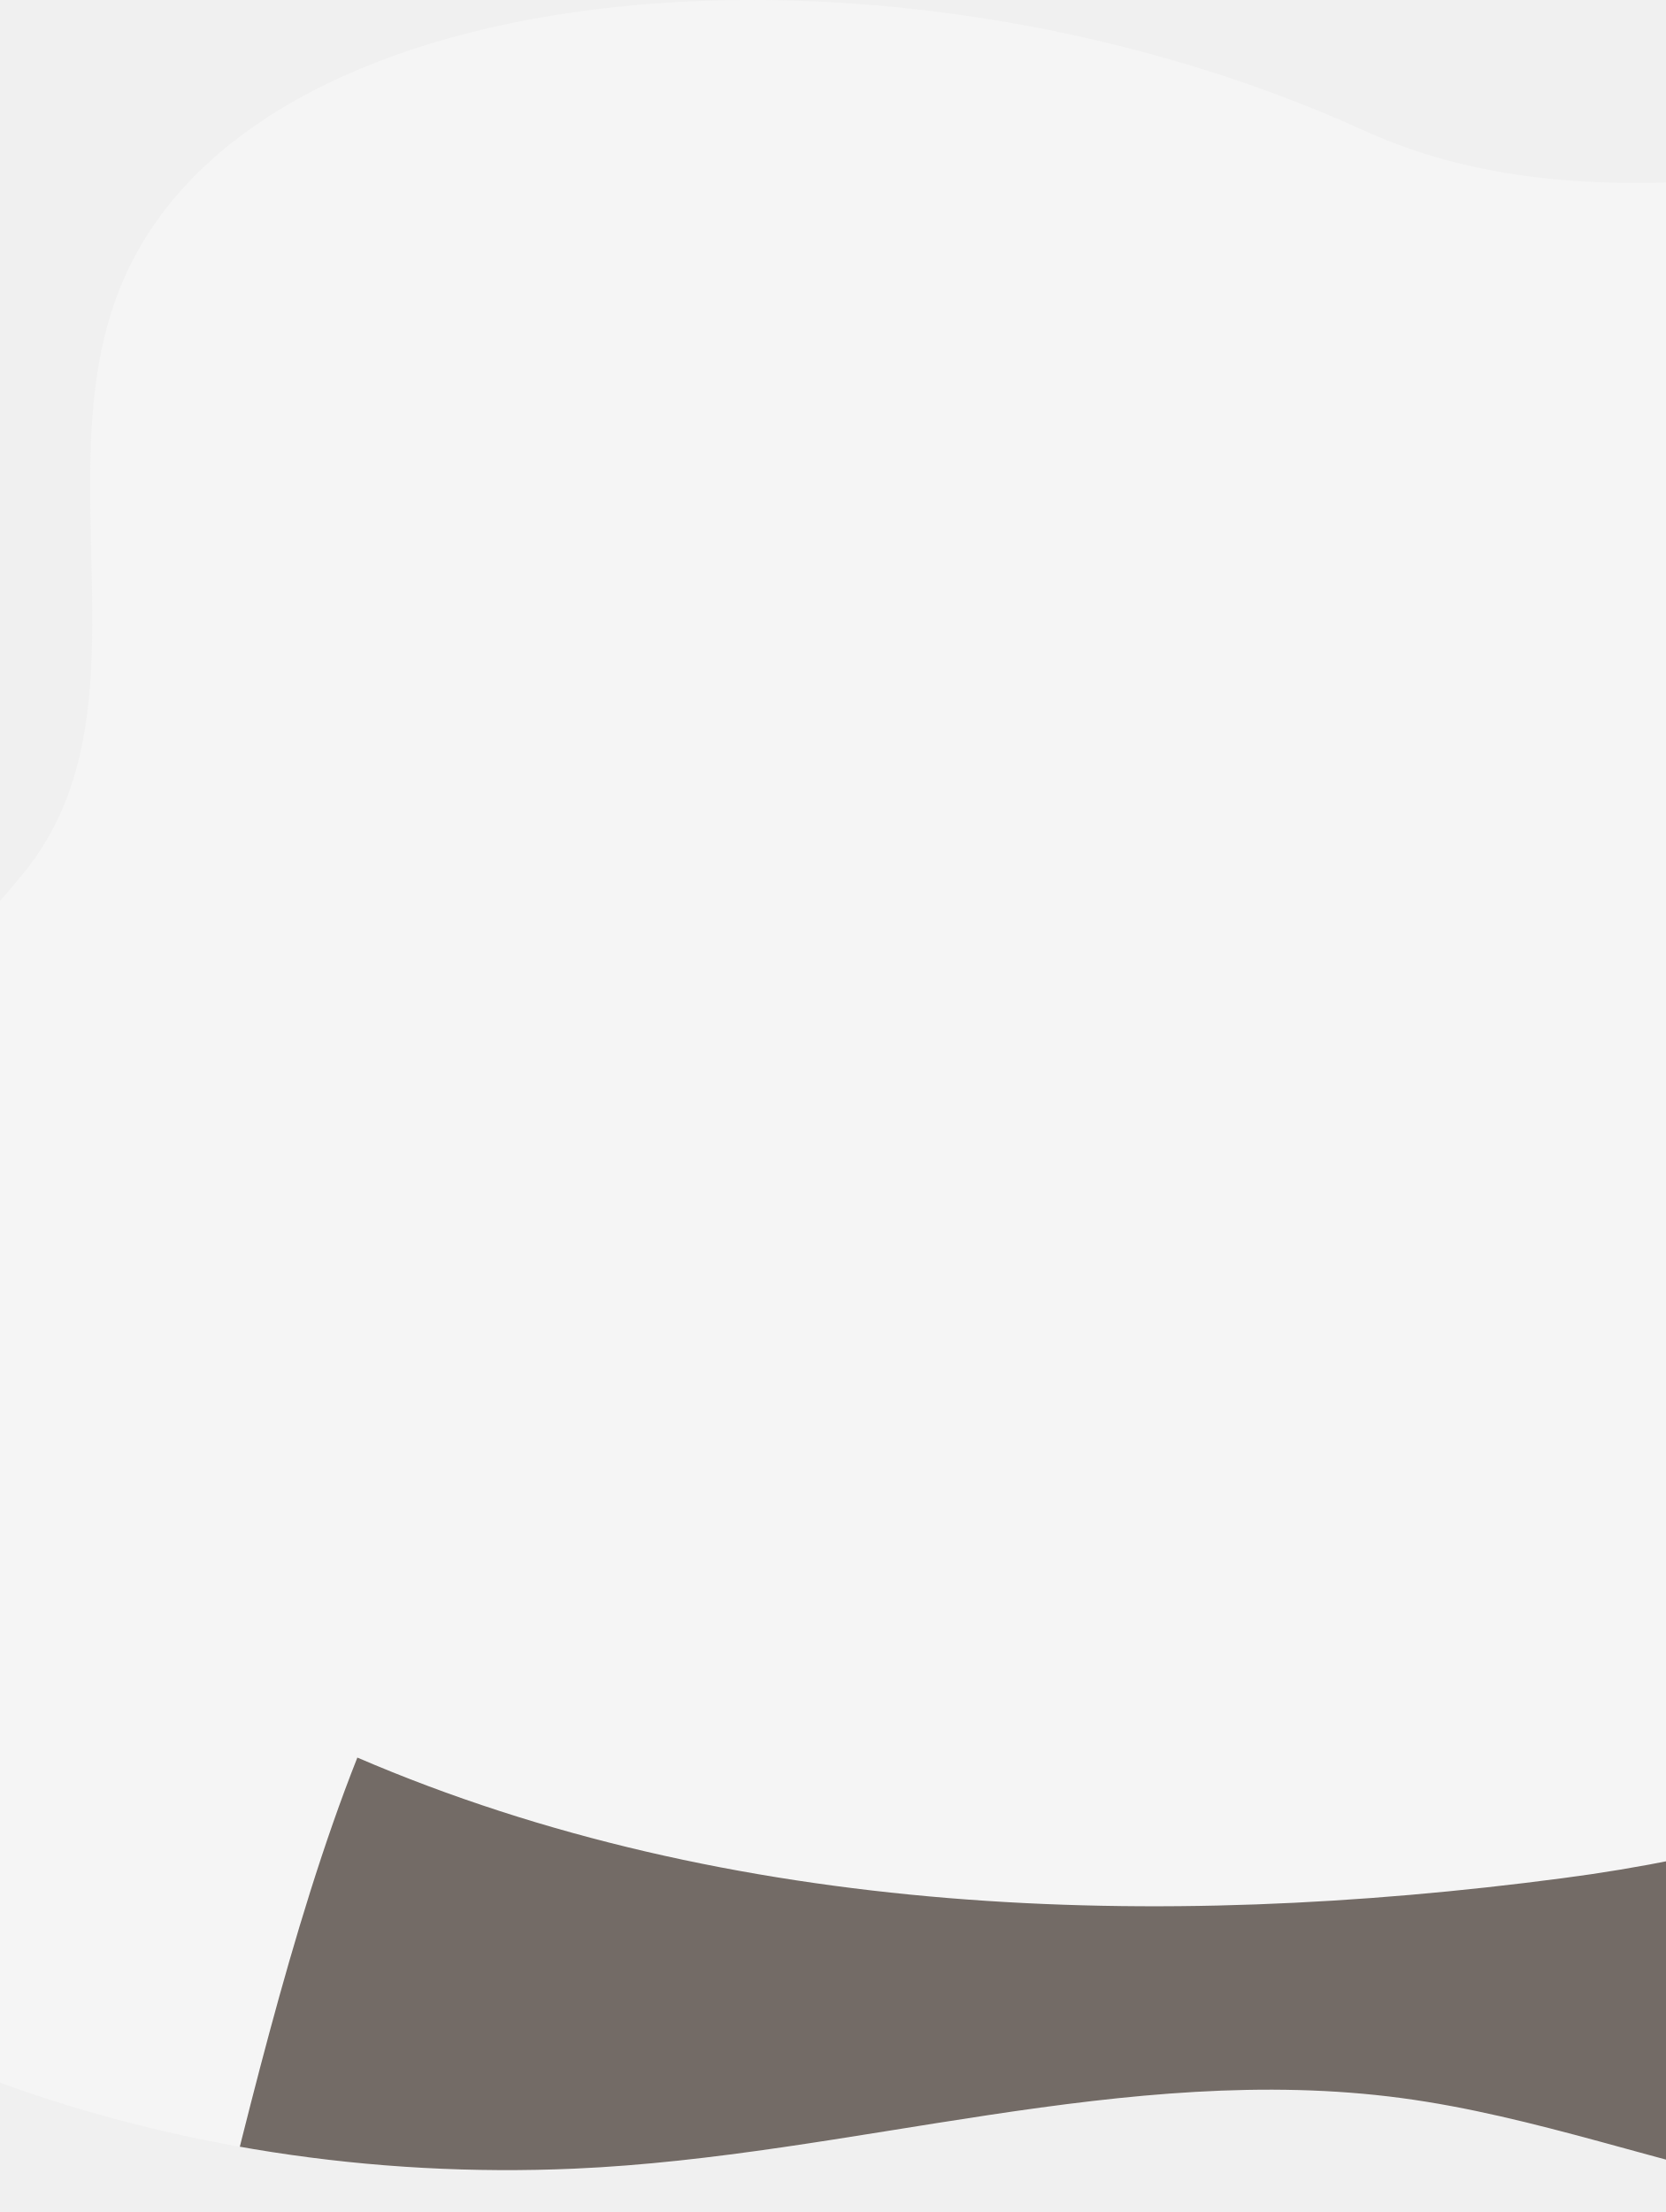
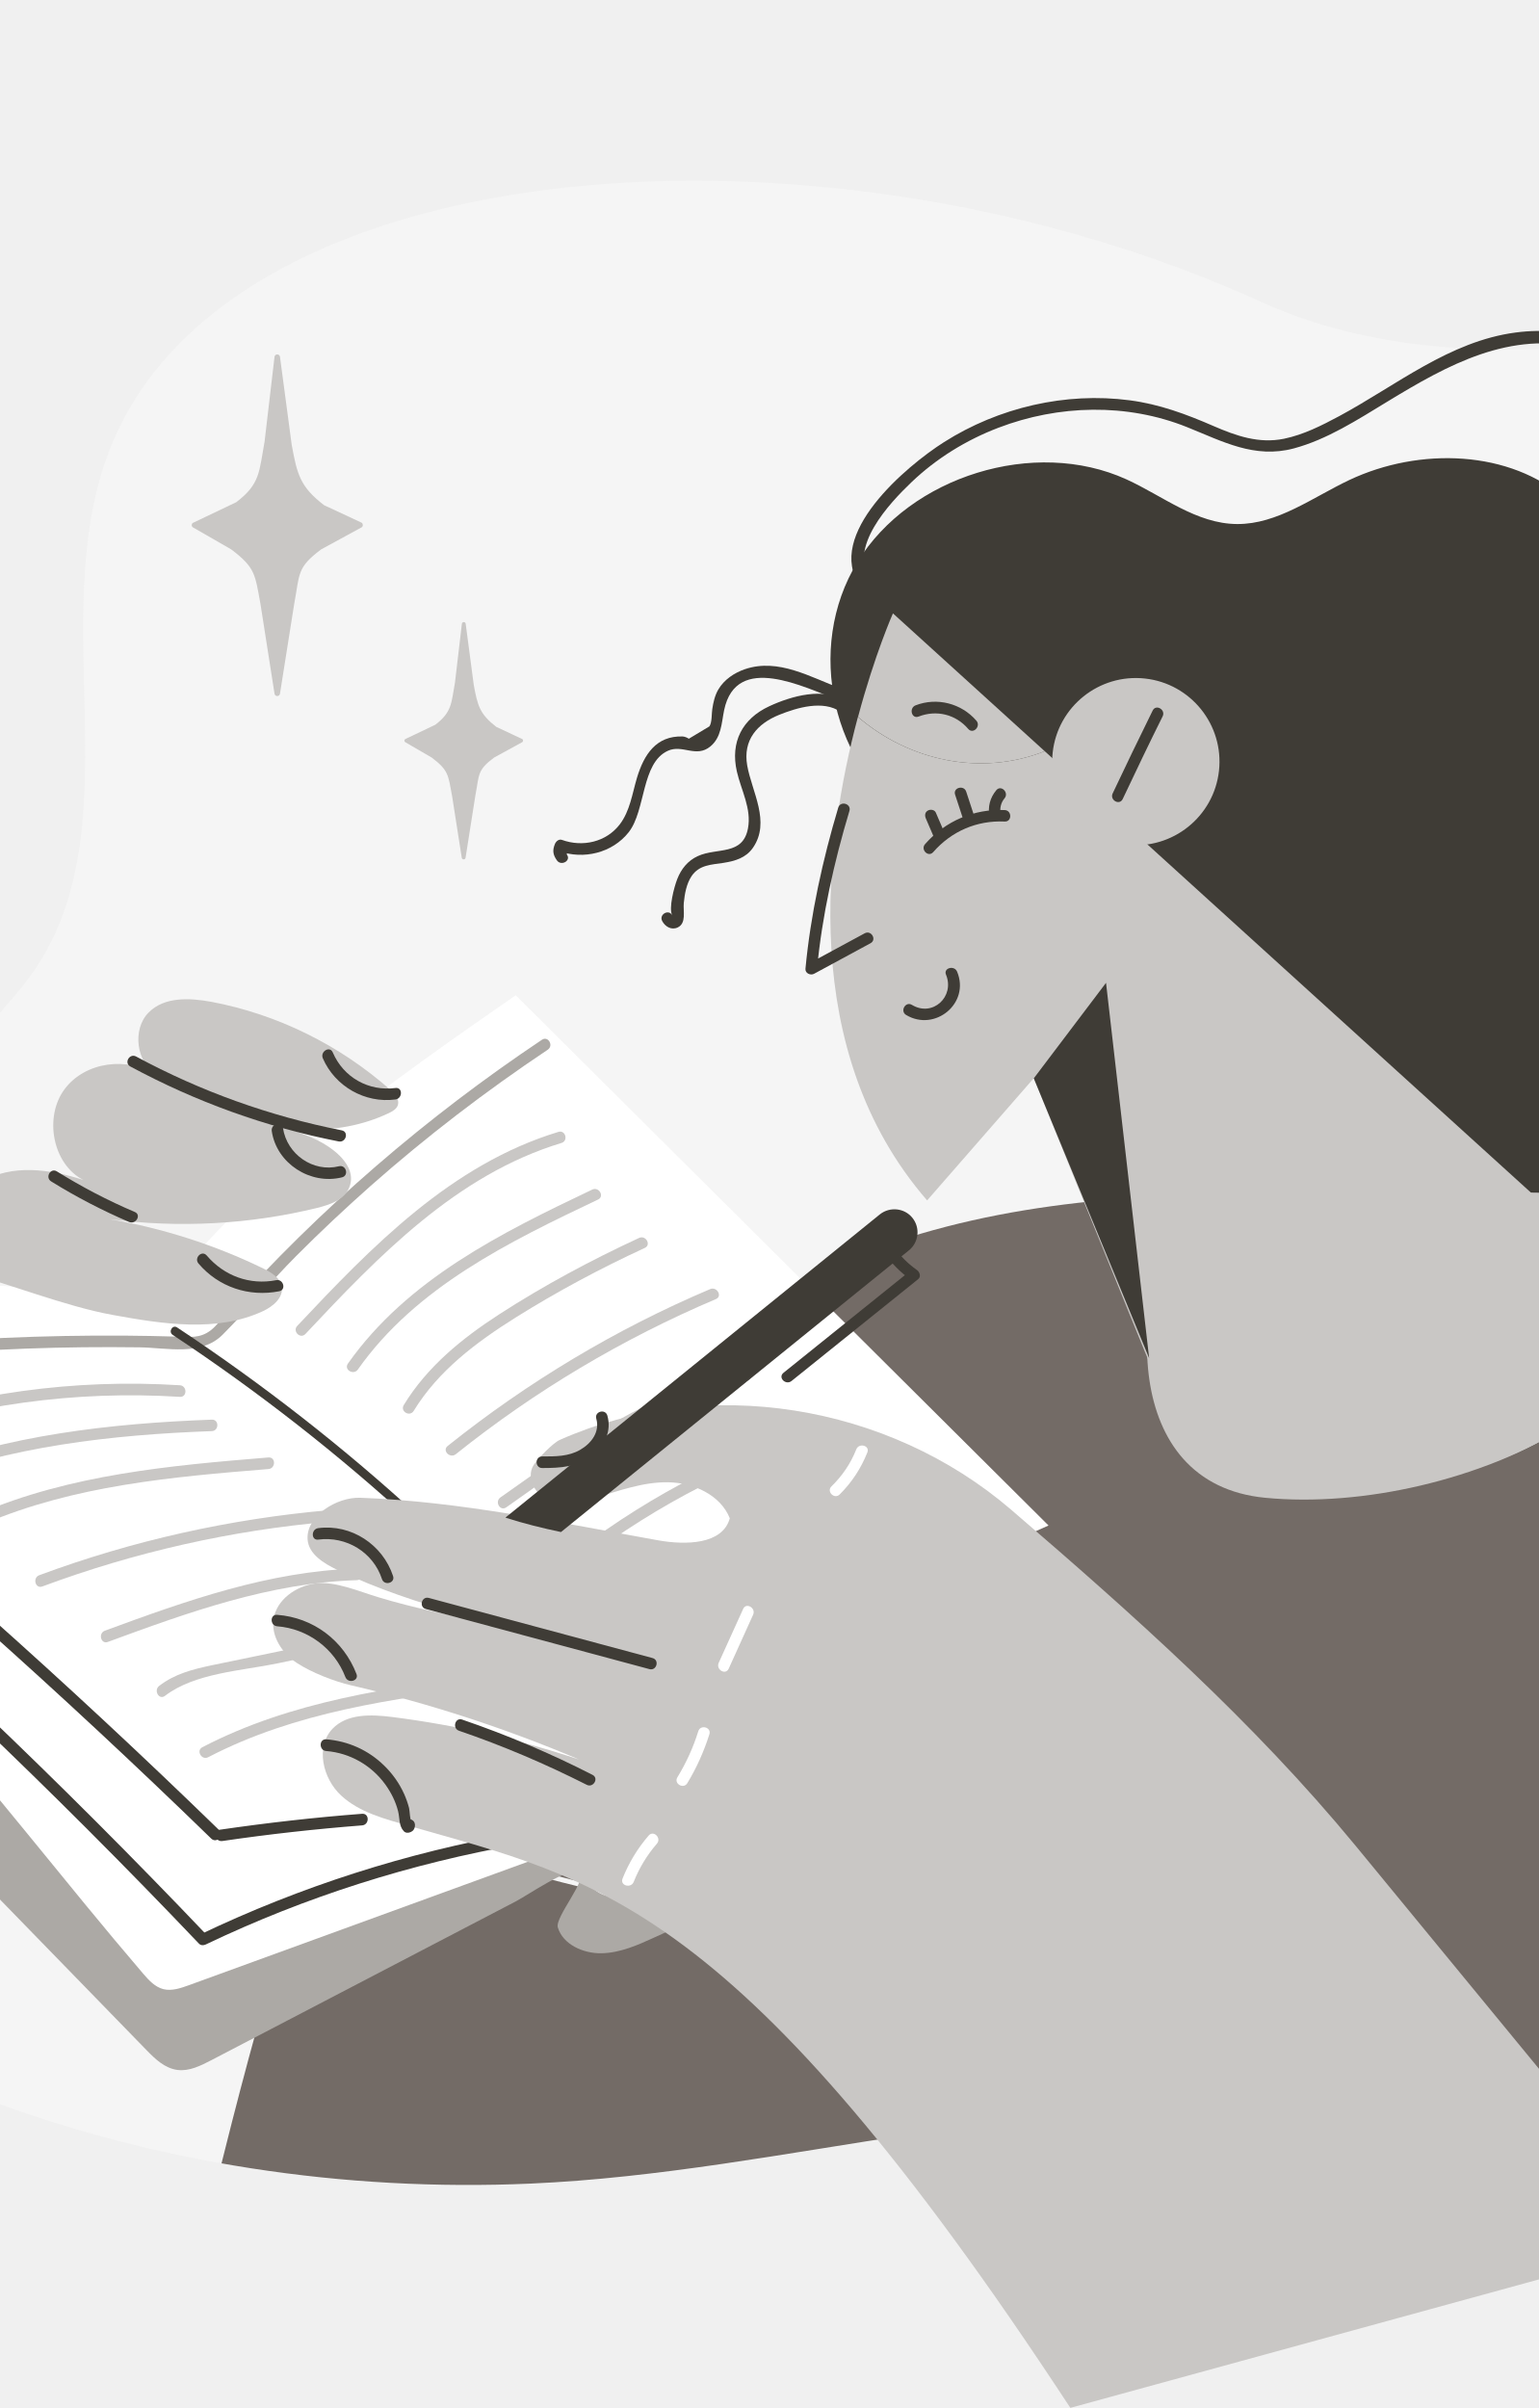
- <svg xmlns="http://www.w3.org/2000/svg" width="375" height="498" viewBox="0 0 375 498" fill="none">
-   <mask id="mask0_4002_14040" style="mask-type:luminance" maskUnits="userSpaceOnUse" x="-106" y="0" width="729" height="498">
-     <path d="M307.086 29.383C205.221 -16.966 64.657 -9.472 29.708 58.931C7.484 102.362 35.978 159.063 5.241 196.658C-14.678 221.016 -25.098 223.964 -49.504 243.806C-70.405 260.792 -88.571 277.409 -98.407 303.609C-112.086 339.976 -106.338 381.902 -84.944 413.908C-66.532 441.459 -34.534 455.711 -4.688 467.137C37.73 483.355 84.144 490.235 129.36 488.239C191.788 485.505 253.663 464.066 315.6 472.359C345.661 476.383 374.401 487.317 404.155 493.245C461.512 504.641 532.424 495.272 566.758 441.214C581.205 418.454 586.369 391.547 583.141 364.855C579.576 335.43 571.123 305.145 577.148 275.443C583.848 242.455 607.885 215.64 618.09 183.604C635.549 128.839 604.289 63.078 550.928 42.314C529.965 34.144 507.066 32.424 484.565 32.301C424.442 31.932 361.891 54.324 307.086 29.383Z" fill="white" />
+ <svg xmlns="http://www.w3.org/2000/svg" width="375" height="587" viewBox="0 0 375 587" fill="none">
+   <mask id="mask0_4002_14039" style="mask-type:luminance" maskUnits="userSpaceOnUse" x="-106" y="44" width="729" height="498">
+     <path d="M307.086 73.441C205.221 27.092 64.657 34.587 29.708 102.99C7.484 146.421 35.978 203.121 5.241 240.717C-14.678 265.074 -25.098 268.023 -49.504 287.865C-70.405 304.85 -88.571 321.467 -98.407 347.668C-112.086 384.035 -106.338 425.961 -84.944 457.966C-66.532 485.518 -34.534 499.77 -4.688 511.196C37.73 527.414 84.144 534.294 129.36 532.297C191.788 529.564 253.663 508.124 315.6 516.417C345.661 520.441 374.401 531.376 404.155 537.304C461.512 548.699 532.424 539.331 566.758 485.272C581.205 462.512 586.369 435.606 583.141 408.914C579.576 379.489 571.123 349.203 577.148 319.502C583.848 286.513 607.885 259.699 618.09 227.663C635.549 172.898 604.289 107.136 550.928 86.373C529.965 78.202 507.066 76.482 484.565 76.359C424.442 75.991 361.891 98.382 307.086 73.441Z" fill="white" />
  </mask>
-   <g mask="url(#mask0_4002_14040)">
-     <path d="M678 -44.059H-149V518.4H678V-44.059Z" fill="#F5F5F5" />
+   <g mask="url(#mask0_4002_14039)">
+     <path d="M678 0H-149V562.458H678V0Z" fill="#F5F5F5" />
  </g>
-   <mask id="mask1_4002_14040" style="mask-type:luminance" maskUnits="userSpaceOnUse" x="-106" y="0" width="729" height="498">
-     <path d="M307.086 29.383C205.221 -16.966 64.657 -9.472 29.708 58.931C7.484 102.362 35.978 159.063 5.241 196.658C-14.678 221.016 -25.098 223.964 -49.504 243.806C-70.405 260.792 -88.571 277.409 -98.407 303.609C-112.086 339.976 -106.338 381.902 -84.944 413.908C-66.532 441.459 -34.534 455.711 -4.688 467.137C37.73 483.355 84.144 490.235 129.36 488.239C191.788 485.505 253.663 464.066 315.6 472.359C345.661 476.383 374.401 487.317 404.155 493.245C461.512 504.641 532.424 495.272 566.758 441.214C581.205 418.454 586.369 391.547 583.141 364.855C579.576 335.43 571.123 305.145 577.148 275.443C583.848 242.455 607.885 215.64 618.09 183.604C635.549 128.839 604.289 63.078 550.928 42.314C529.965 34.144 507.066 32.424 484.565 32.301C424.442 31.932 361.891 54.324 307.086 29.383Z" fill="white" />
+   <mask id="mask1_4002_14039" style="mask-type:luminance" maskUnits="userSpaceOnUse" x="-106" y="44" width="729" height="498">
+     <path d="M307.086 73.441C205.221 27.092 64.657 34.587 29.708 102.99C7.484 146.421 35.978 203.121 5.241 240.717C-14.678 265.074 -25.098 268.023 -49.504 287.865C-70.405 304.85 -88.571 321.467 -98.407 347.668C-112.086 384.035 -106.338 425.961 -84.944 457.966C-66.532 485.518 -34.534 499.77 -4.688 511.196C37.73 527.414 84.144 534.294 129.36 532.297C191.788 529.564 253.663 508.124 315.6 516.417C345.661 520.441 374.401 531.376 404.155 537.304C461.512 548.699 532.424 539.331 566.758 485.272C581.205 462.512 586.369 435.606 583.141 408.914C579.576 379.489 571.123 349.203 577.148 319.502C583.848 286.513 607.885 259.699 618.09 227.663C635.549 172.898 604.289 107.136 550.928 86.373C529.965 78.202 507.066 76.482 484.565 76.359C424.442 75.991 361.891 98.382 307.086 73.441Z" fill="white" />
  </mask>
-   <g mask="url(#mask1_4002_14040)">
-     <path d="M80.457 395.694C65.241 434.088 54.575 481.574 45.262 518.402L549.361 526.91C561.995 484.216 566.574 423.768 558.367 379.784C555.908 366.637 551.359 353.737 546.718 341.543C494.494 383.899 420.539 413.939 351.81 422.846C260.795 434.856 164.432 431.815 80.457 395.694Z" fill="#736B66" />
+   <g mask="url(#mask1_4002_14039)">
+     <path d="M80.457 439.753C65.241 478.147 54.575 525.633 45.262 562.46L549.361 570.968C561.995 528.274 566.574 467.826 558.367 423.842C555.908 410.696 551.359 397.796 546.718 385.602C494.494 427.958 420.539 457.997 351.81 466.905C260.795 478.915 164.432 475.874 80.457 439.753Z" fill="#736B66" />
  </g>
+   <path d="M88.173 128.544L78.306 133.919C72.312 138.403 73.111 139.847 71.728 147.219L68.255 169.119C68.132 169.856 67.056 169.856 66.933 169.119L63.521 147.341C62.169 140.001 62.292 138.403 56.359 133.919L47.015 128.544C46.646 128.267 46.646 127.745 47.015 127.469L57.589 122.431C63.49 117.947 63.152 114.968 64.505 107.657L66.933 86.955C67.056 86.218 68.132 86.218 68.255 86.955L71.113 108.394C72.435 115.643 73.173 118.684 79.044 123.169L88.204 127.438C88.542 127.745 88.542 128.298 88.173 128.544Z" fill="#C9C7C5" />
+   <path d="M127.334 180.912L120.479 184.66C116.299 187.762 116.883 188.776 115.899 193.905L113.502 209.109C113.409 209.631 112.672 209.601 112.579 209.109L110.213 193.997C109.26 188.898 109.383 187.793 105.233 184.66L98.778 180.912C98.532 180.728 98.532 180.36 98.778 180.175L106.125 176.674C110.213 173.541 109.997 171.483 110.92 166.415L112.61 152.04C112.702 151.518 113.44 151.518 113.532 152.04L115.5 166.937C116.422 171.974 116.944 174.063 121.002 177.196L127.364 180.175C127.579 180.36 127.579 180.728 127.334 180.912Z" fill="#C9C7C5" />
+   <path d="M223.388 200.48C202.855 187.426 196.185 158 209.034 137.022C221.882 116.043 252.251 106.675 274.597 116.842C283.511 120.896 291.626 127.684 301.616 127.746C311.452 127.807 319.997 121.265 328.942 117.026C346.093 108.917 368.225 109.685 381.841 121.818C388.542 127.777 392.968 136.07 400.53 141.015C410.243 147.373 423.276 147.035 435.11 144.977C446.944 142.919 458.778 139.387 470.674 140.216C482.538 141.046 493.85 146.39 501.596 154.867C512.139 166.386 516.903 183.74 531.596 189.914C537.528 192.402 544.26 192.617 550.776 193.354C576.657 196.241 602.446 209.602 612.344 232.485C622.58 256.136 621.166 298.492 595.069 304.697C536.76 318.519 591.504 350.401 528.245 374.052C515.766 378.721 497.262 349.449 486.104 342.968C479.065 338.883 474.608 331.788 468.399 326.627C459.362 319.041 446.452 315.846 434.403 318.181C404.403 324.047 384.792 360.414 354.423 359.216C347.446 358.94 339.546 355.131 339.3 348.435C339.177 345.364 340.714 342.446 342.251 339.712C349.444 326.904 357.774 313.881 358.542 299.536C359.28 285.407 336.565 290.537 324.362 282.981C311.698 275.149 282.835 299.69 273.398 288.418C268.019 281.998 260.212 260.682 256.032 253.464C247.364 238.444 260.304 198.084 242.599 202.568L223.388 200.48Z" fill="#3F3C36" />
+   <path d="M206.328 171.024C200.98 167.369 192.988 169.642 187.548 172.161C180.939 175.232 178.019 180.914 179.648 188.071C180.693 192.648 183.275 197.132 182.353 201.954C181.093 208.62 174.822 206.562 170.15 208.681C167.691 209.787 166.062 211.845 165.109 214.302C164.341 216.268 162.988 221.428 163.88 223.117C163.019 221.52 160.591 222.933 161.451 224.53C162.158 225.882 163.726 226.834 165.263 226.066C167.384 225.022 166.523 222.073 166.707 220.138C166.923 217.926 167.353 215.438 168.613 213.565C170.488 210.8 173.439 210.8 176.39 210.34C179.248 209.879 181.83 209.142 183.552 206.685C187.947 200.357 183.306 193.047 182.169 186.597C181.093 180.423 184.566 176.43 189.976 174.249C194.402 172.468 200.703 170.625 204.915 173.512C206.421 174.464 207.835 172.038 206.328 171.024Z" fill="#3F3C36" />
+   <path d="M205.009 167.827C197.57 165.093 189.793 160.363 181.617 163.127C179.004 164.018 176.545 165.677 175.131 168.072C174.271 169.547 173.902 171.205 173.656 172.864C173.472 173.97 173.625 176.12 172.949 177.072C171.289 178.086 169.599 179.068 167.939 180.082C167.478 179.775 166.986 179.591 166.463 179.529C159.978 179.314 156.996 183.921 155.275 189.665C154.138 193.505 153.584 197.713 151.094 200.968C147.775 205.299 142.027 206.559 137.017 204.746C136.248 204.47 135.572 205.084 135.295 205.729C134.65 207.296 134.803 208.371 135.787 209.753C136.832 211.197 139.291 209.814 138.215 208.34C138.154 207.726 138.092 207.111 138.031 206.497C137.447 206.835 136.863 207.142 136.31 207.48C142.273 209.599 149.281 207.941 153.277 202.873C157.457 197.559 156.32 186.01 162.806 183.031C166.402 181.372 169.691 184.843 173.195 181.956C175.9 179.713 175.9 176.243 176.545 173.11C179.496 158.981 196.064 167.581 204.302 170.591C205.992 171.144 206.699 168.441 205.009 167.827Z" fill="#3F3C36" />
+   <path d="M279.514 341C282.987 361.918 303.459 367.293 322.024 366.402C345.539 365.296 368.223 357.341 387.619 344.164C396.902 337.867 405.416 330.496 413.285 322.51C415.867 319.899 433.848 295.88 435.477 296.187C409.842 291.303 383.162 290.566 357.803 290.597C333.028 290.627 310.59 290.289 289.565 291.18C280.774 306.169 276.563 323.063 279.514 341Z" fill="#C9C7C5" />
+   <path d="M481.339 310.869C466.831 303.835 451.339 299.228 435.478 296.218C433.819 295.91 414.331 321.558 411.503 324.322C402.558 333.168 392.784 341.185 382.056 347.789C361.154 360.658 332.199 367.416 308.408 365.112C273.214 361.672 274.72 316.52 289.566 291.211C252.681 292.777 220.222 298.153 187.578 316.09C148.418 337.622 117.711 374.05 95.764 414.809C91.646 422.488 87.803 430.873 84.207 439.75C169.904 475.871 268.203 478.912 361.062 466.902C431.206 457.995 493.419 427.955 546.718 385.599C534.393 353.839 513.86 326.595 481.339 310.869Z" fill="#736B66" />
+   <path d="M377.202 294.313L254.712 183.124C239.097 189.298 221.638 185.458 209.159 174.77C201.075 204.993 194.374 256.134 226.034 292.624L252.038 262.83C252.038 262.83 265.716 296.617 279.241 329.82C291.905 360.904 331.833 369.566 356.27 346.591C356.577 346.284 356.915 345.977 357.223 345.669C377.448 326.534 397.827 313.019 377.202 294.313Z" fill="#C9C7C5" />
+   <path d="M254.71 183.126L217.702 149.523C217.702 149.523 213.276 159.475 209.188 174.771C221.636 185.46 239.095 189.3 254.71 183.126Z" fill="#C9C7C5" />
+   <path d="M297.19 187.888C295.961 199.069 285.879 207.147 274.69 205.918C263.502 204.69 255.418 194.615 256.647 183.435C257.877 172.254 267.959 164.176 279.147 165.405C290.336 166.633 298.42 176.708 297.19 187.888Z" fill="#C9C7C5" />
+   <path d="M273.709 194.799C276.905 188.041 280.133 181.284 283.452 174.619C284.252 172.991 281.823 171.578 281.024 173.206C277.705 179.902 274.477 186.659 271.28 193.386C270.481 195.014 272.909 196.427 273.709 194.799Z" fill="#3F3C36" />
+   <path d="M252.039 262.864L280.164 331.083L269.652 239.582L252.039 262.864Z" fill="#3F3C36" />
+   <path d="M204.363 196.885C200.583 209.509 197.601 223.024 196.372 236.17C196.279 237.276 197.632 237.859 198.493 237.368C203.073 234.88 207.652 232.423 212.232 229.935C213.831 229.075 212.417 226.648 210.818 227.508C206.238 229.996 201.659 232.453 197.079 234.941C197.786 235.34 198.493 235.74 199.2 236.17C200.398 223.3 203.38 210 207.099 197.653C207.591 195.902 204.886 195.134 204.363 196.885Z" fill="#3F3C36" />
+   <path d="M227.509 207.73C231.966 202.631 238.144 199.959 244.937 200.266C246.75 200.358 246.75 197.532 244.937 197.471C237.468 197.133 230.459 200.143 225.541 205.764C224.343 207.085 226.31 209.081 227.509 207.73Z" fill="#3F3C36" />
+   <path d="M220.901 247.412C227.909 251.62 236.547 244.586 233.35 236.876C232.674 235.218 229.938 235.955 230.645 237.613C232.828 242.927 227.387 248.026 222.315 244.954C220.778 244.033 219.364 246.46 220.901 247.412Z" fill="#3F3C36" />
+   <path d="M225.725 199.527C226.401 201.124 227.077 202.722 227.784 204.319C228.092 205.025 229.106 205.179 229.721 204.81C230.459 204.411 230.52 203.582 230.213 202.875C229.536 201.278 228.86 199.681 228.153 198.084C227.846 197.377 226.832 197.224 226.217 197.592C225.479 197.992 225.418 198.821 225.725 199.527Z" fill="#3F3C36" />
+   <path d="M237.439 198.7C236.824 196.796 236.178 194.891 235.564 192.987C235.01 191.267 232.275 192.004 232.859 193.724C233.473 195.628 234.119 197.533 234.734 199.437C235.287 201.157 237.992 200.42 237.439 198.7Z" fill="#3F3C36" />
+   <path d="M243.952 198.301C243.706 197.011 244.044 195.629 244.905 194.615C246.073 193.233 244.075 191.237 242.907 192.619C241.37 194.462 240.786 196.673 241.247 199.038C241.585 200.82 244.29 200.083 243.952 198.301Z" fill="#3F3C36" />
+   <path d="M223.944 174.678C228.309 172.989 233.011 174.125 236.054 177.688C237.222 179.071 239.22 177.074 238.052 175.692C234.395 171.453 228.431 169.917 223.206 171.945C221.546 172.62 222.253 175.323 223.944 174.678Z" fill="#3F3C36" />
+   <path d="M245.672 400.343C230.15 413.919 203.162 429.676 185.18 440.211C191.051 440.672 203.562 444.604 200.887 449.518C198.213 454.432 192.527 457.197 187.24 459.623C178.019 463.831 168.797 468.07 159.576 472.278C155.488 474.152 151.215 476.056 146.666 476.148C142.117 476.24 137.199 473.937 136 469.851C135.232 467.302 143.531 457.873 141.256 456.306C139.074 454.801 128.285 462.203 125.887 463.432C101.082 476.363 76.246 489.325 51.44 502.256C48.889 503.577 46.123 504.959 43.264 504.591C40.19 504.191 37.854 501.949 35.764 499.799C-1.705 461.313 -39.175 422.796 -76.613 384.309C-56.05 367.017 -31.982 353.379 -6.101 344.41C9.514 338.974 26.02 335.134 40.037 326.688L245.672 400.343Z" fill="#ACA9A5" />
+   <path d="M248.408 396.26C220.959 406.181 195.57 421.385 174.238 440.736C179.34 440.214 184.596 441.196 189.115 443.531C181.522 449.182 173.469 454.22 165.016 458.581C159.576 461.407 153.182 463.987 147.373 461.991C141.563 459.994 138.858 451.056 144.268 448.169C111.502 460.086 78.766 472.004 46 483.952C44.032 484.659 41.911 485.396 39.852 484.904C37.793 484.382 36.286 482.723 34.934 481.157C-3.089 436.773 -36.931 387.015 -87.402 356.084C-78.304 352.583 -69.175 349.112 -60.077 345.61C-73.816 335.382 -45.968 331.389 -61.613 324.079C-19.165 318.55 24.852 313.728 71.543 329.208C71.543 329.208 101.574 270.143 144.453 261.973L248.408 396.26Z" fill="white" />
+   <path d="M125.734 242.621C99.176 260.989 55.467 291.52 39.053 317.198C-5.486 311.055 -51.47 311.208 -96.531 317.72C-43.14 355.899 4.289 400.221 44.279 449.243C45.354 450.564 46.522 451.946 48.244 452.622C50.733 453.604 53.715 452.806 56.389 452.069C91.277 442.363 127.762 439.291 163.91 436.281C188.777 409.497 220.345 387.321 255.632 371.871L125.734 242.621Z" fill="white" />
+   <mask id="mask2_4002_14039" style="mask-type:luminance" maskUnits="userSpaceOnUse" x="-97" y="242" width="353" height="212">
+     <path d="M125.734 242.621C99.176 260.989 55.467 291.52 39.053 317.198C-5.486 311.055 -51.47 311.208 -96.531 317.72C-43.14 355.899 4.289 400.221 44.279 449.243C45.354 450.564 46.522 451.946 48.244 452.622C50.733 453.604 53.715 452.806 56.389 452.069C91.277 442.363 127.762 439.291 163.91 436.281C188.777 409.497 220.345 387.321 255.632 371.871L125.734 242.621Z" fill="white" />
+   </mask>
+   <g mask="url(#mask2_4002_14039)">
+     <path d="M-31.306 350.861C-7.146 342.415 18.305 338.913 43.848 340.51C45.661 340.633 45.661 337.807 43.848 337.685C18.09 336.057 -7.669 339.62 -32.044 348.128C-33.765 348.742 -33.027 351.445 -31.306 350.861Z" fill="#C9C7C5" />
+   </g>
+   <mask id="mask3_4002_14039" style="mask-type:luminance" maskUnits="userSpaceOnUse" x="-97" y="242" width="353" height="212">
+     <path d="M125.734 242.621C99.176 260.989 55.467 291.52 39.053 317.198C-5.486 311.055 -51.47 311.208 -96.531 317.72C-43.14 355.899 4.289 400.221 44.279 449.243C45.354 450.564 46.522 451.946 48.244 452.622C50.733 453.604 53.715 452.806 56.389 452.069C91.277 442.363 127.762 439.291 163.91 436.281C188.777 409.497 220.345 387.321 255.632 371.871L125.734 242.621Z" fill="white" />
+   </mask>
+   <g mask="url(#mask3_4002_14039)">
+     <path d="M-20.609 361.488C2.352 352.58 27.157 349.754 51.624 348.864C53.438 348.802 53.438 345.976 51.624 346.069C26.942 346.99 1.829 349.816 -21.347 358.815C-23.038 359.43 -22.3 362.133 -20.609 361.488Z" fill="#C9C7C5" />
+   </g>
+   <mask id="mask4_4002_14039" style="mask-type:luminance" maskUnits="userSpaceOnUse" x="-97" y="242" width="353" height="212">
+     <path d="M125.734 242.621C99.176 260.989 55.467 291.52 39.053 317.198C-5.486 311.055 -51.47 311.208 -96.531 317.72C-43.14 355.899 4.289 400.221 44.279 449.243C45.354 450.564 46.522 451.946 48.244 452.622C50.733 453.604 53.715 452.806 56.389 452.069C91.277 442.363 127.762 439.291 163.91 436.281C188.777 409.497 220.345 387.321 255.632 371.871L125.734 242.621Z" fill="white" />
+   </mask>
+   <g mask="url(#mask4_4002_14039)">
+     <path d="M-3.858 371.472C18.058 362.104 41.972 360.015 65.456 358.111C67.238 357.957 67.269 355.162 65.456 355.285C41.419 357.251 17.136 359.432 -5.272 369.046C-6.932 369.752 -5.487 372.179 -3.858 371.472Z" fill="#C9C7C5" />
+   </g>
+   <mask id="mask5_4002_14039" style="mask-type:luminance" maskUnits="userSpaceOnUse" x="-97" y="242" width="353" height="212">
+     <path d="M125.734 242.621C99.176 260.989 55.467 291.52 39.053 317.198C-5.486 311.055 -51.47 311.208 -96.531 317.72C-43.14 355.899 4.289 400.221 44.279 449.243C45.354 450.564 46.522 451.946 48.244 452.622C50.733 453.604 53.715 452.806 56.389 452.069C91.277 442.363 127.762 439.291 163.91 436.281C188.777 409.497 220.345 387.321 255.632 371.871L125.734 242.621Z" fill="white" />
+   </mask>
+   <g mask="url(#mask5_4002_14039)">
+     <path d="M10.312 386.737C32.873 378.351 56.388 373.038 80.363 370.949C82.146 370.795 82.177 367.97 80.363 368.123C56.142 370.243 32.351 375.526 9.543 384.003C7.883 384.648 8.621 387.351 10.312 386.737Z" fill="#C9C7C5" />
+   </g>
+   <mask id="mask6_4002_14039" style="mask-type:luminance" maskUnits="userSpaceOnUse" x="-97" y="242" width="353" height="212">
+     <path d="M125.734 242.621C99.176 260.989 55.467 291.52 39.053 317.198C-5.486 311.055 -51.47 311.208 -96.531 317.72C-43.14 355.899 4.289 400.221 44.279 449.243C45.354 450.564 46.522 451.946 48.244 452.622C50.733 453.604 53.715 452.806 56.389 452.069C91.277 442.363 127.762 439.291 163.91 436.281C188.777 409.497 220.345 387.321 255.632 371.871L125.734 242.621Z" fill="white" />
+   </mask>
+   <g mask="url(#mask6_4002_14039)">
+     <path d="M26.297 400.252C45.908 393.033 65.826 385.846 86.973 385.201C88.787 385.14 88.787 382.345 86.973 382.375C65.58 383.02 45.416 390.208 25.559 397.518C23.869 398.163 24.606 400.897 26.297 400.252Z" fill="#C9C7C5" />
+   </g>
+   <mask id="mask7_4002_14039" style="mask-type:luminance" maskUnits="userSpaceOnUse" x="-97" y="242" width="353" height="212">
+     <path d="M125.734 242.621C99.176 260.989 55.467 291.52 39.053 317.198C-5.486 311.055 -51.47 311.208 -96.531 317.72C-43.14 355.899 4.289 400.221 44.279 449.243C45.354 450.564 46.522 451.946 48.244 452.622C50.733 453.604 53.715 452.806 56.389 452.069C91.277 442.363 127.762 439.291 163.91 436.281C188.777 409.497 220.345 387.321 255.632 371.871L125.734 242.621Z" fill="white" />
+   </mask>
+   <g mask="url(#mask7_4002_14039)">
+     <path d="M40.22 413.4C47.505 407.81 58.97 407.287 67.7 405.475C78.335 403.264 89.185 400.376 100.067 402.312C101.849 402.619 102.587 399.916 100.804 399.609C89.954 397.674 79.349 400.192 68.745 402.404C63.058 403.571 57.341 404.738 51.654 405.936C47.013 406.919 42.618 408.025 38.806 410.973C37.392 412.079 38.775 414.506 40.22 413.4Z" fill="#C9C7C5" />
+   </g>
+   <mask id="mask8_4002_14039" style="mask-type:luminance" maskUnits="userSpaceOnUse" x="-97" y="242" width="353" height="212">
+     <path d="M125.734 242.621C99.176 260.989 55.467 291.52 39.053 317.198C-5.486 311.055 -51.47 311.208 -96.531 317.72C-43.14 355.899 4.289 400.221 44.279 449.243C45.354 450.564 46.522 451.946 48.244 452.622C50.733 453.604 53.715 452.806 56.389 452.069C91.277 442.363 127.762 439.291 163.91 436.281C188.777 409.497 220.345 387.321 255.632 371.871L125.734 242.621Z" fill="white" />
+   </mask>
+   <g mask="url(#mask8_4002_14039)">
+     <path d="M50.763 428.357C72.003 417.299 95.886 414.074 119.308 411.064C121.091 410.849 121.091 408.023 119.308 408.238C95.333 411.31 71.019 414.627 49.318 425.93C47.751 426.76 49.165 429.186 50.763 428.357Z" fill="#C9C7C5" />
+   </g>
+   <mask id="mask9_4002_14039" style="mask-type:luminance" maskUnits="userSpaceOnUse" x="-97" y="242" width="353" height="212">
+     <path d="M125.734 242.621C99.176 260.989 55.467 291.52 39.053 317.198C-5.486 311.055 -51.47 311.208 -96.531 317.72C-43.14 355.899 4.289 400.221 44.279 449.243C45.354 450.564 46.522 451.946 48.244 452.622C50.733 453.604 53.715 452.806 56.389 452.069C91.277 442.363 127.762 439.291 163.91 436.281C188.777 409.497 220.345 387.321 255.632 371.871L125.734 242.621Z" fill="white" />
+   </mask>
+   <g mask="url(#mask9_4002_14039)">
+     <path d="M74.461 325.185C92.289 306.203 111.254 286.392 136.89 278.621C138.611 278.099 137.873 275.396 136.152 275.918C110.025 283.843 90.66 303.869 72.463 323.22C71.234 324.51 73.201 326.506 74.461 325.185Z" fill="#C9C7C5" />
+   </g>
+   <mask id="mask10_4002_14039" style="mask-type:luminance" maskUnits="userSpaceOnUse" x="-97" y="242" width="353" height="212">
+     <path d="M125.734 242.621C99.176 260.989 55.467 291.52 39.053 317.198C-5.486 311.055 -51.47 311.208 -96.531 317.72C-43.14 355.899 4.289 400.221 44.279 449.243C45.354 450.564 46.522 451.946 48.244 452.622C50.733 453.604 53.715 452.806 56.389 452.069C91.277 442.363 127.762 439.291 163.91 436.281C188.777 409.497 220.345 387.321 255.632 371.871L125.734 242.621Z" fill="white" />
+   </mask>
+   <g mask="url(#mask10_4002_14039)">
+     <path d="M87.25 333.846C101.421 313.727 124.166 302.7 145.806 292.411C147.435 291.643 146.021 289.216 144.392 289.984C122.23 300.52 99.33 311.854 84.822 332.402C83.777 333.907 86.205 335.32 87.25 333.846Z" fill="#C9C7C5" />
+   </g>
+   <mask id="mask11_4002_14039" style="mask-type:luminance" maskUnits="userSpaceOnUse" x="-97" y="242" width="353" height="212">
+     <path d="M125.734 242.621C99.176 260.989 55.467 291.52 39.053 317.198C-5.486 311.055 -51.47 311.208 -96.531 317.72C-43.14 355.899 4.289 400.221 44.279 449.243C45.354 450.564 46.522 451.946 48.244 452.622C50.733 453.604 53.715 452.806 56.389 452.069C91.277 442.363 127.762 439.291 163.91 436.281C188.777 409.497 220.345 387.321 255.632 371.871L125.734 242.621Z" fill="white" />
+   </mask>
+   <g mask="url(#mask11_4002_14039)">
+     <path d="M100.869 343.919C106.893 334.09 116.114 327.209 125.735 321.159C135.848 314.831 146.36 309.21 157.211 304.204C158.84 303.436 157.426 301.009 155.797 301.777C144.055 307.214 132.59 313.357 121.709 320.391C112.61 326.288 104.157 333.138 98.44 342.506C97.487 344.072 99.916 345.485 100.869 343.919Z" fill="#C9C7C5" />
+   </g>
+   <mask id="mask12_4002_14039" style="mask-type:luminance" maskUnits="userSpaceOnUse" x="-97" y="242" width="353" height="212">
+     <path d="M125.734 242.621C99.176 260.989 55.467 291.52 39.053 317.198C-5.486 311.055 -51.47 311.208 -96.531 317.72C-43.14 355.899 4.289 400.221 44.279 449.243C45.354 450.564 46.522 451.946 48.244 452.622C50.733 453.604 53.715 452.806 56.389 452.069C91.277 442.363 127.762 439.291 163.91 436.281C188.777 409.497 220.345 387.321 255.632 371.871L125.734 242.621Z" fill="white" />
+   </mask>
+   <g mask="url(#mask12_4002_14039)">
+     <path d="M111.134 354.486C130.437 339.036 151.769 326.35 174.546 316.675C176.206 315.969 174.761 313.542 173.132 314.249C150.11 324.016 128.655 336.886 109.136 352.489C107.722 353.626 109.72 355.622 111.134 354.486Z" fill="#C9C7C5" />
+   </g>
+   <mask id="mask13_4002_14039" style="mask-type:luminance" maskUnits="userSpaceOnUse" x="-97" y="242" width="353" height="212">
+     <path d="M125.734 242.621C99.176 260.989 55.467 291.52 39.053 317.198C-5.486 311.055 -51.47 311.208 -96.531 317.72C-43.14 355.899 4.289 400.221 44.279 449.243C45.354 450.564 46.522 451.946 48.244 452.622C50.733 453.604 53.715 452.806 56.389 452.069C91.277 442.363 127.762 439.291 163.91 436.281C188.777 409.497 220.345 387.321 255.632 371.871L125.734 242.621Z" fill="white" />
+   </mask>
+   <g mask="url(#mask13_4002_14039)">
+     <path d="M123.427 367.448C141.5 354.579 160.128 341.555 182.136 336.61C183.888 336.211 183.15 333.508 181.398 333.907C159.144 338.914 140.302 352.029 122.013 365.022C120.537 366.066 121.921 368.493 123.427 367.448Z" fill="#C9C7C5" />
+   </g>
+   <mask id="mask14_4002_14039" style="mask-type:luminance" maskUnits="userSpaceOnUse" x="-97" y="242" width="353" height="212">
+     <path d="M125.734 242.621C99.176 260.989 55.467 291.52 39.053 317.198C-5.486 311.055 -51.47 311.208 -96.531 317.72C-43.14 355.899 4.289 400.221 44.279 449.243C45.354 450.564 46.522 451.946 48.244 452.622C50.733 453.604 53.715 452.806 56.389 452.069C91.277 442.363 127.762 439.291 163.91 436.281C188.777 409.497 220.345 387.321 255.632 371.871L125.734 242.621Z" fill="white" />
+   </mask>
+   <g mask="url(#mask14_4002_14039)">
+     <path d="M142.21 380.411C160.438 366.559 180.909 356.116 202.825 349.512C204.546 348.99 203.809 346.287 202.087 346.809C179.925 353.474 159.208 363.979 140.796 377.985C139.352 379.06 140.766 381.517 142.21 380.411Z" fill="#C9C7C5" />
+   </g>
+   <mask id="mask15_4002_14039" style="mask-type:luminance" maskUnits="userSpaceOnUse" x="-97" y="242" width="353" height="212">
+     <path d="M125.734 242.621C99.176 260.989 55.467 291.52 39.053 317.198C-5.486 311.055 -51.47 311.208 -96.531 317.72C-43.14 355.899 4.289 400.221 44.279 449.243C45.354 450.564 46.522 451.946 48.244 452.622C50.733 453.604 53.715 452.806 56.389 452.069C91.277 442.363 127.762 439.291 163.91 436.281C188.777 409.497 220.345 387.321 255.632 371.871L125.734 242.621Z" fill="white" />
+   </mask>
+   <g mask="url(#mask15_4002_14039)">
+     <path d="M-53.439 334.185C-33.582 331.298 -13.572 329.486 6.469 328.748C15.629 328.411 24.82 328.318 34.01 328.441C40.803 328.533 49.01 330.653 54.297 325.339C60.445 319.165 66.039 312.377 72.187 306.203C78.058 300.306 84.113 294.624 90.353 289.095C103.97 277.055 118.416 265.997 133.539 255.892C135.045 254.878 133.632 252.452 132.125 253.465C103.908 272.324 78.027 294.624 55.373 319.933C54.113 321.346 52.914 323.097 51.408 324.264C48.826 326.291 46.182 325.923 43.201 325.83C38.928 325.708 34.625 325.615 30.353 325.585C20.578 325.523 10.773 325.708 0.998 326.138C-17.475 326.998 -35.857 328.779 -54.176 331.451C-55.959 331.728 -55.191 334.431 -53.439 334.185Z" fill="#ACA9A5" />
+   </g>
+   <path d="M173.194 445.834C168.86 447.094 164.526 448.476 160.162 449.643C159.701 449.766 157.703 450.595 157.272 450.319C156.043 449.428 157.549 447.984 158.041 447.493C159.639 445.834 163.481 445.435 165.664 445.312C167.016 445.22 167.016 443.131 165.664 443.193C162.928 443.346 150.633 446.141 153.676 451.056C154.69 452.714 157.211 452.53 158.84 452.223C163.85 451.209 168.83 449.336 173.748 447.892C175.039 447.493 174.485 445.466 173.194 445.834Z" fill="#3F3C36" />
+   <path d="M125.95 446.878C99.208 451.578 73.296 459.871 48.798 471.573C49.351 471.635 49.935 471.727 50.489 471.788C14.986 434.5 -22.298 398.963 -61.243 365.299C-62.596 364.131 -64.594 366.097 -63.241 367.295C-24.296 400.959 12.989 436.497 48.491 473.785C48.952 474.276 49.628 474.276 50.181 474C74.464 462.39 100.161 454.25 126.657 449.581C128.501 449.274 127.733 446.571 125.95 446.878Z" fill="#3F3C36" />
+   <path d="M153.151 424.794C122.26 385.325 84.944 351.262 43.171 323.587C42.034 322.85 40.989 324.662 42.096 325.399C83.715 352.982 120.877 386.953 151.676 426.268C152.475 427.374 153.981 425.869 153.151 424.794Z" fill="#3F3C36" />
+   <path d="M-63.458 345.823C-23.652 378.259 14.678 412.414 51.502 448.197C52.792 449.457 54.79 447.46 53.499 446.201C16.706 410.417 -21.654 376.262 -61.46 343.827C-62.843 342.69 -64.872 344.687 -63.458 345.823Z" fill="#3F3C36" />
+   <path d="M54.237 448.783C65.549 447.124 76.891 445.865 88.294 444.974C90.077 444.821 90.108 442.026 88.294 442.148C76.645 443.039 65.057 444.36 53.469 446.049C51.717 446.356 52.454 449.059 54.237 448.783Z" fill="#3F3C36" />
+   <path d="M212.199 141.505C206.666 133.519 216.748 122.769 222.25 117.517C228.305 111.742 235.59 107.258 243.398 104.278C258.09 98.657 274.719 98.227 289.412 104.125C298.08 107.596 305.826 111.865 315.416 109.316C323.562 107.135 331.031 102.282 338.162 97.951C353.009 88.921 368.162 80.443 386.082 84.928C413.746 91.869 433.388 118.561 462.773 120.527C480.909 121.755 500.765 108.609 517.794 118.991C530.181 126.516 535.775 141.29 547.241 149.952C560.058 159.597 580.437 158.184 590.458 144.976C594.239 140 596.698 131.646 591.103 126.946C587.077 123.568 580.253 123.506 577.64 128.543C576.81 130.141 579.239 131.584 580.069 129.956C582.189 125.871 588.368 126.946 590.55 130.478C593.808 135.669 589.444 142.611 585.601 146.082C579.085 152.01 569.679 154.529 561.042 153.023C545.704 150.321 538.296 135.454 528.798 124.888C524.71 120.312 519.915 116.227 514.075 114.046C506.298 111.159 497.968 112.141 490.038 113.739C481.031 115.551 472.056 118.315 462.742 117.67C455.458 117.179 448.449 114.814 441.902 111.681C418.818 100.654 397.21 77.402 369.515 81.058C353.377 83.177 340.375 93.989 326.482 101.452C322.24 103.725 317.814 105.968 313.049 106.951C306.933 108.21 301.369 106.244 295.836 103.848C289.197 100.961 282.681 98.535 275.426 97.582C259.781 95.525 243.459 99.333 230.15 107.78C220.959 113.616 201.01 130.356 209.709 142.918C210.816 144.392 213.244 142.98 212.199 141.505Z" fill="#3F3C36" />
+   <path d="M372.897 274.716C389.495 281.566 400.223 296.34 403.327 313.725C404.587 320.789 405.755 328.714 411.841 333.413C417.067 337.468 423.921 337.621 430.223 337.713C439.598 337.867 448.112 338.788 454.721 346.252C460.899 353.194 462.743 361.825 463.266 370.824C463.665 377.889 464.126 385.906 469.813 390.943C473.87 394.537 479.588 395.949 484.905 395.274C491.206 394.475 497.2 390.482 499.014 384.155C500.827 377.827 496.432 370.824 489.362 372.544C487.61 372.974 488.348 375.677 490.1 375.247C498.614 373.159 496.954 384.646 493.358 388.332C490.868 390.881 487.364 392.294 483.829 392.571C477.067 393.154 470.674 389.837 468.092 383.448C465.233 376.384 466.585 368.398 465.049 361.057C463.85 355.313 461.329 349.784 457.579 345.238C453.768 340.6 448.665 337.16 442.764 335.84C436.432 334.427 429.915 335.225 423.522 334.611C414.762 333.72 409.598 328.806 407.507 320.359C405.848 313.663 405.294 306.937 402.62 300.548C397.18 287.555 386.667 277.358 373.696 271.983C371.975 271.307 371.237 274.01 372.897 274.716Z" fill="#3F3C36" />
+   <path d="M-8.25 310.194C-14.767 304.451 -11.755 292.502 -4.47 288.11C2.846 283.718 12.19 284.977 20.336 287.649C12.805 283.81 10.684 272.323 15.725 265.534C20.766 258.746 31.155 257.487 38.286 262.094C33.215 259.115 32.139 250.914 36.258 246.798C40.069 242.959 46.217 243.235 51.535 244.218C67.549 247.228 82.795 254.723 95.182 265.688C96.258 266.64 97.395 267.93 97.026 269.312C96.75 270.295 95.766 270.879 94.875 271.309C82.119 277.391 66.381 276.531 54.117 269.097C61.248 271.616 68.317 274.288 75.356 277.053C80.828 279.203 87.436 284.148 85.1 289.585C83.84 292.533 80.428 293.67 77.385 294.438C60.848 298.492 43.543 299.413 26.606 297.171C39.578 299.383 52.303 303.437 64.229 309.242C66.166 310.194 68.317 311.485 68.686 313.635C69.147 316.338 66.565 318.457 64.168 319.593C52.856 324.876 39.639 322.757 27.313 320.515C15.971 318.457 1.34 312.652 -8.25 310.194Z" fill="#C9C7C5" />
+   <path d="M12.464 287.988C18.55 291.766 24.882 295.053 31.46 297.879C33.12 298.585 34.533 296.159 32.874 295.452C26.296 292.657 19.964 289.34 13.878 285.562C12.341 284.579 10.927 287.006 12.464 287.988Z" fill="#3F3C36" />
+   <path d="M31.769 259.975C47.722 268.576 64.781 274.749 82.578 278.251C84.361 278.589 85.099 275.886 83.316 275.548C65.765 272.077 48.951 266.057 33.183 257.549C31.584 256.689 30.17 259.115 31.769 259.975Z" fill="#3F3C36" />
+   <path d="M66.258 275.731C67.426 283.655 75.695 288.908 83.379 287.003C85.131 286.573 84.393 283.87 82.641 284.3C76.309 285.867 69.947 281.352 68.994 274.993C68.686 273.181 65.981 273.949 66.258 275.731Z" fill="#3F3C36" />
+   <path d="M78.706 257.977C81.657 264.826 89.003 269.003 96.411 268.02C98.194 267.775 98.194 264.98 96.411 265.225C89.864 266.085 83.747 262.645 81.134 256.564C80.427 254.874 77.999 256.318 78.706 257.977Z" fill="#3F3C36" />
+   <path d="M48.397 308.015C53.284 313.759 60.692 316.216 68.069 314.772C69.851 314.434 69.083 311.701 67.331 312.069C60.876 313.329 54.636 311.025 50.394 306.049C49.196 304.667 47.228 306.663 48.397 308.015Z" fill="#3F3C36" />
+   <path d="M409.66 546.208C404.65 540.127 335.49 455.998 330.449 449.885C305.49 419.6 276.32 393.646 246.566 368.06C216.443 342.167 172.334 335.071 136.463 351.013C134.834 351.719 130.992 355.681 130.07 357.186C128.133 360.319 130.654 364.681 134.127 365.94C137.6 367.2 141.442 366.278 144.947 365.203C150.848 363.422 156.75 361.241 162.897 361.333C169.045 361.425 175.654 364.405 177.928 370.118C176.145 376.568 167.109 376.66 160.5 375.493C136.617 371.223 112.057 365.971 87.805 365.111C82.088 364.927 74.619 369.534 74.987 375.247C75.233 378.841 78.891 381.083 82.149 382.649C101.821 392.048 123.092 396.195 144.209 401.57C127.119 396.41 109.383 394.536 92.293 389.376C87.682 387.994 81.627 385.352 76.893 385.997C72.129 386.642 67.395 389.96 66.688 394.721C66.073 398.929 68.809 403.044 72.375 405.379C75.94 407.713 81.504 409.894 85.653 410.846C104.649 415.238 123.276 421.32 141.227 428.937C126.412 423.992 111.104 420.521 95.612 418.556C90.51 417.911 84.639 417.696 81.073 421.412C76.862 425.835 78.676 433.545 83.164 437.691C87.651 441.838 93.83 443.404 99.701 445.094C145.469 458.24 179.895 463.277 260.951 586.968L409.66 546.208Z" fill="#C9C7C5" />
+   <path d="M67.579 396.442C75.018 397.025 81.534 401.848 84.208 408.82C84.854 410.479 87.559 409.772 86.913 408.083C83.747 399.851 76.37 394.322 67.579 393.647C65.766 393.493 65.796 396.288 67.579 396.442Z" fill="#3F3C36" />
+   <path d="M77.599 375.31C84.392 374.419 90.97 378.351 93.121 384.924C93.675 386.644 96.41 385.907 95.826 384.187C93.306 376.539 85.652 371.471 77.599 372.515C75.816 372.73 75.816 375.556 77.599 375.31Z" fill="#3F3C36" />
+   <path d="M79.536 426.851C85.284 427.312 90.571 430.322 93.952 435.021C95.366 436.987 96.473 439.198 97.057 441.533C97.487 443.222 97.21 445.096 98.44 446.386C98.901 446.877 99.577 446.847 100.13 446.601C100.745 446.324 101.022 445.925 101.145 445.28C101.268 444.666 101.053 443.99 100.499 443.683C100.438 443.652 100.346 443.591 100.284 443.56C98.686 442.669 97.272 445.096 98.87 445.987C98.932 446.017 99.024 446.079 99.085 446.109C98.87 445.587 98.655 445.065 98.44 444.512C98.532 444.389 98.624 444.266 98.716 444.144C99.27 444.205 99.854 444.297 100.407 444.359C99.915 443.836 99.915 441.41 99.731 440.734C99.424 439.567 99.024 438.431 98.532 437.325C97.364 434.714 95.674 432.349 93.645 430.383C89.772 426.605 84.885 424.424 79.505 423.994C77.723 423.902 77.753 426.728 79.536 426.851Z" fill="#3F3C36" />
+   <path d="M132.188 357.865C136.645 357.865 140.949 357.619 144.545 354.67C147.496 352.274 149.125 348.804 148.08 345.087C147.588 343.336 144.883 344.073 145.375 345.824C146.297 349.049 144.176 351.844 141.471 353.411C138.643 355.069 135.385 355.039 132.188 355.039C130.375 355.039 130.375 357.865 132.188 357.865Z" fill="#3F3C36" />
+   <path d="M111.903 421.905C122.6 425.561 132.958 429.984 143.04 435.082C144.639 435.912 146.083 433.485 144.454 432.656C134.188 427.403 123.583 422.919 112.641 419.172C110.95 418.619 110.212 421.322 111.903 421.905Z" fill="#3F3C36" />
+   <path d="M103.818 392.235C121.984 397.119 140.181 402.003 158.347 406.886C160.099 407.347 160.837 404.644 159.085 404.183C140.919 399.3 122.722 394.416 104.556 389.532C102.804 389.041 102.066 391.744 103.818 392.235Z" fill="#3F3C36" />
+   <path d="M154.505 458.734C155.858 455.324 157.764 452.191 160.161 449.427C161.329 448.075 159.362 446.079 158.163 447.43C155.428 450.594 153.307 454.096 151.77 457.966C151.124 459.686 153.86 460.392 154.505 458.734Z" fill="white" />
+   <path d="M167.567 434.684C169.842 430.937 171.625 426.944 172.946 422.767C173.5 421.047 170.764 420.31 170.241 422.03C169.012 425.992 167.291 429.739 165.139 433.272C164.217 434.807 166.645 436.22 167.567 434.684Z" fill="white" />
+   <path d="M177.65 406.794C179.647 402.401 181.645 398.009 183.613 393.617C184.35 391.989 181.922 390.545 181.184 392.204C179.186 396.596 177.188 400.988 175.221 405.35C174.484 407.009 176.881 408.422 177.65 406.794Z" fill="white" />
+   <path d="M204.7 364.315C207.681 361.366 209.925 357.926 211.462 354.056C212.138 352.366 209.403 351.66 208.757 353.319C207.405 356.759 205.345 359.769 202.702 362.349C201.442 363.578 203.409 365.574 204.7 364.315Z" fill="white" />
+   <path d="M222.437 296.863C220.5 294.467 216.935 294.098 214.507 296.033L123.461 369.75C123.369 369.812 123.308 369.904 123.246 369.965C127.734 371.409 132.252 372.514 136.771 373.467L221.607 304.787C224.005 302.852 224.404 299.289 222.437 296.863Z" fill="#3F3C36" />
+   <path d="M192.988 336.64C203.285 328.378 213.582 320.085 223.849 311.822C224.617 311.208 224.217 310.071 223.572 309.611C221.144 307.891 219.361 306.048 217.701 303.59C216.687 302.116 214.258 303.498 215.273 305.003C217.179 307.798 219.392 310.071 222.158 312.037C222.066 311.3 221.974 310.563 221.881 309.826C211.584 318.088 201.287 326.381 191.021 334.644C189.576 335.811 191.574 337.777 192.988 336.64Z" fill="#3F3C36" />
</svg>
